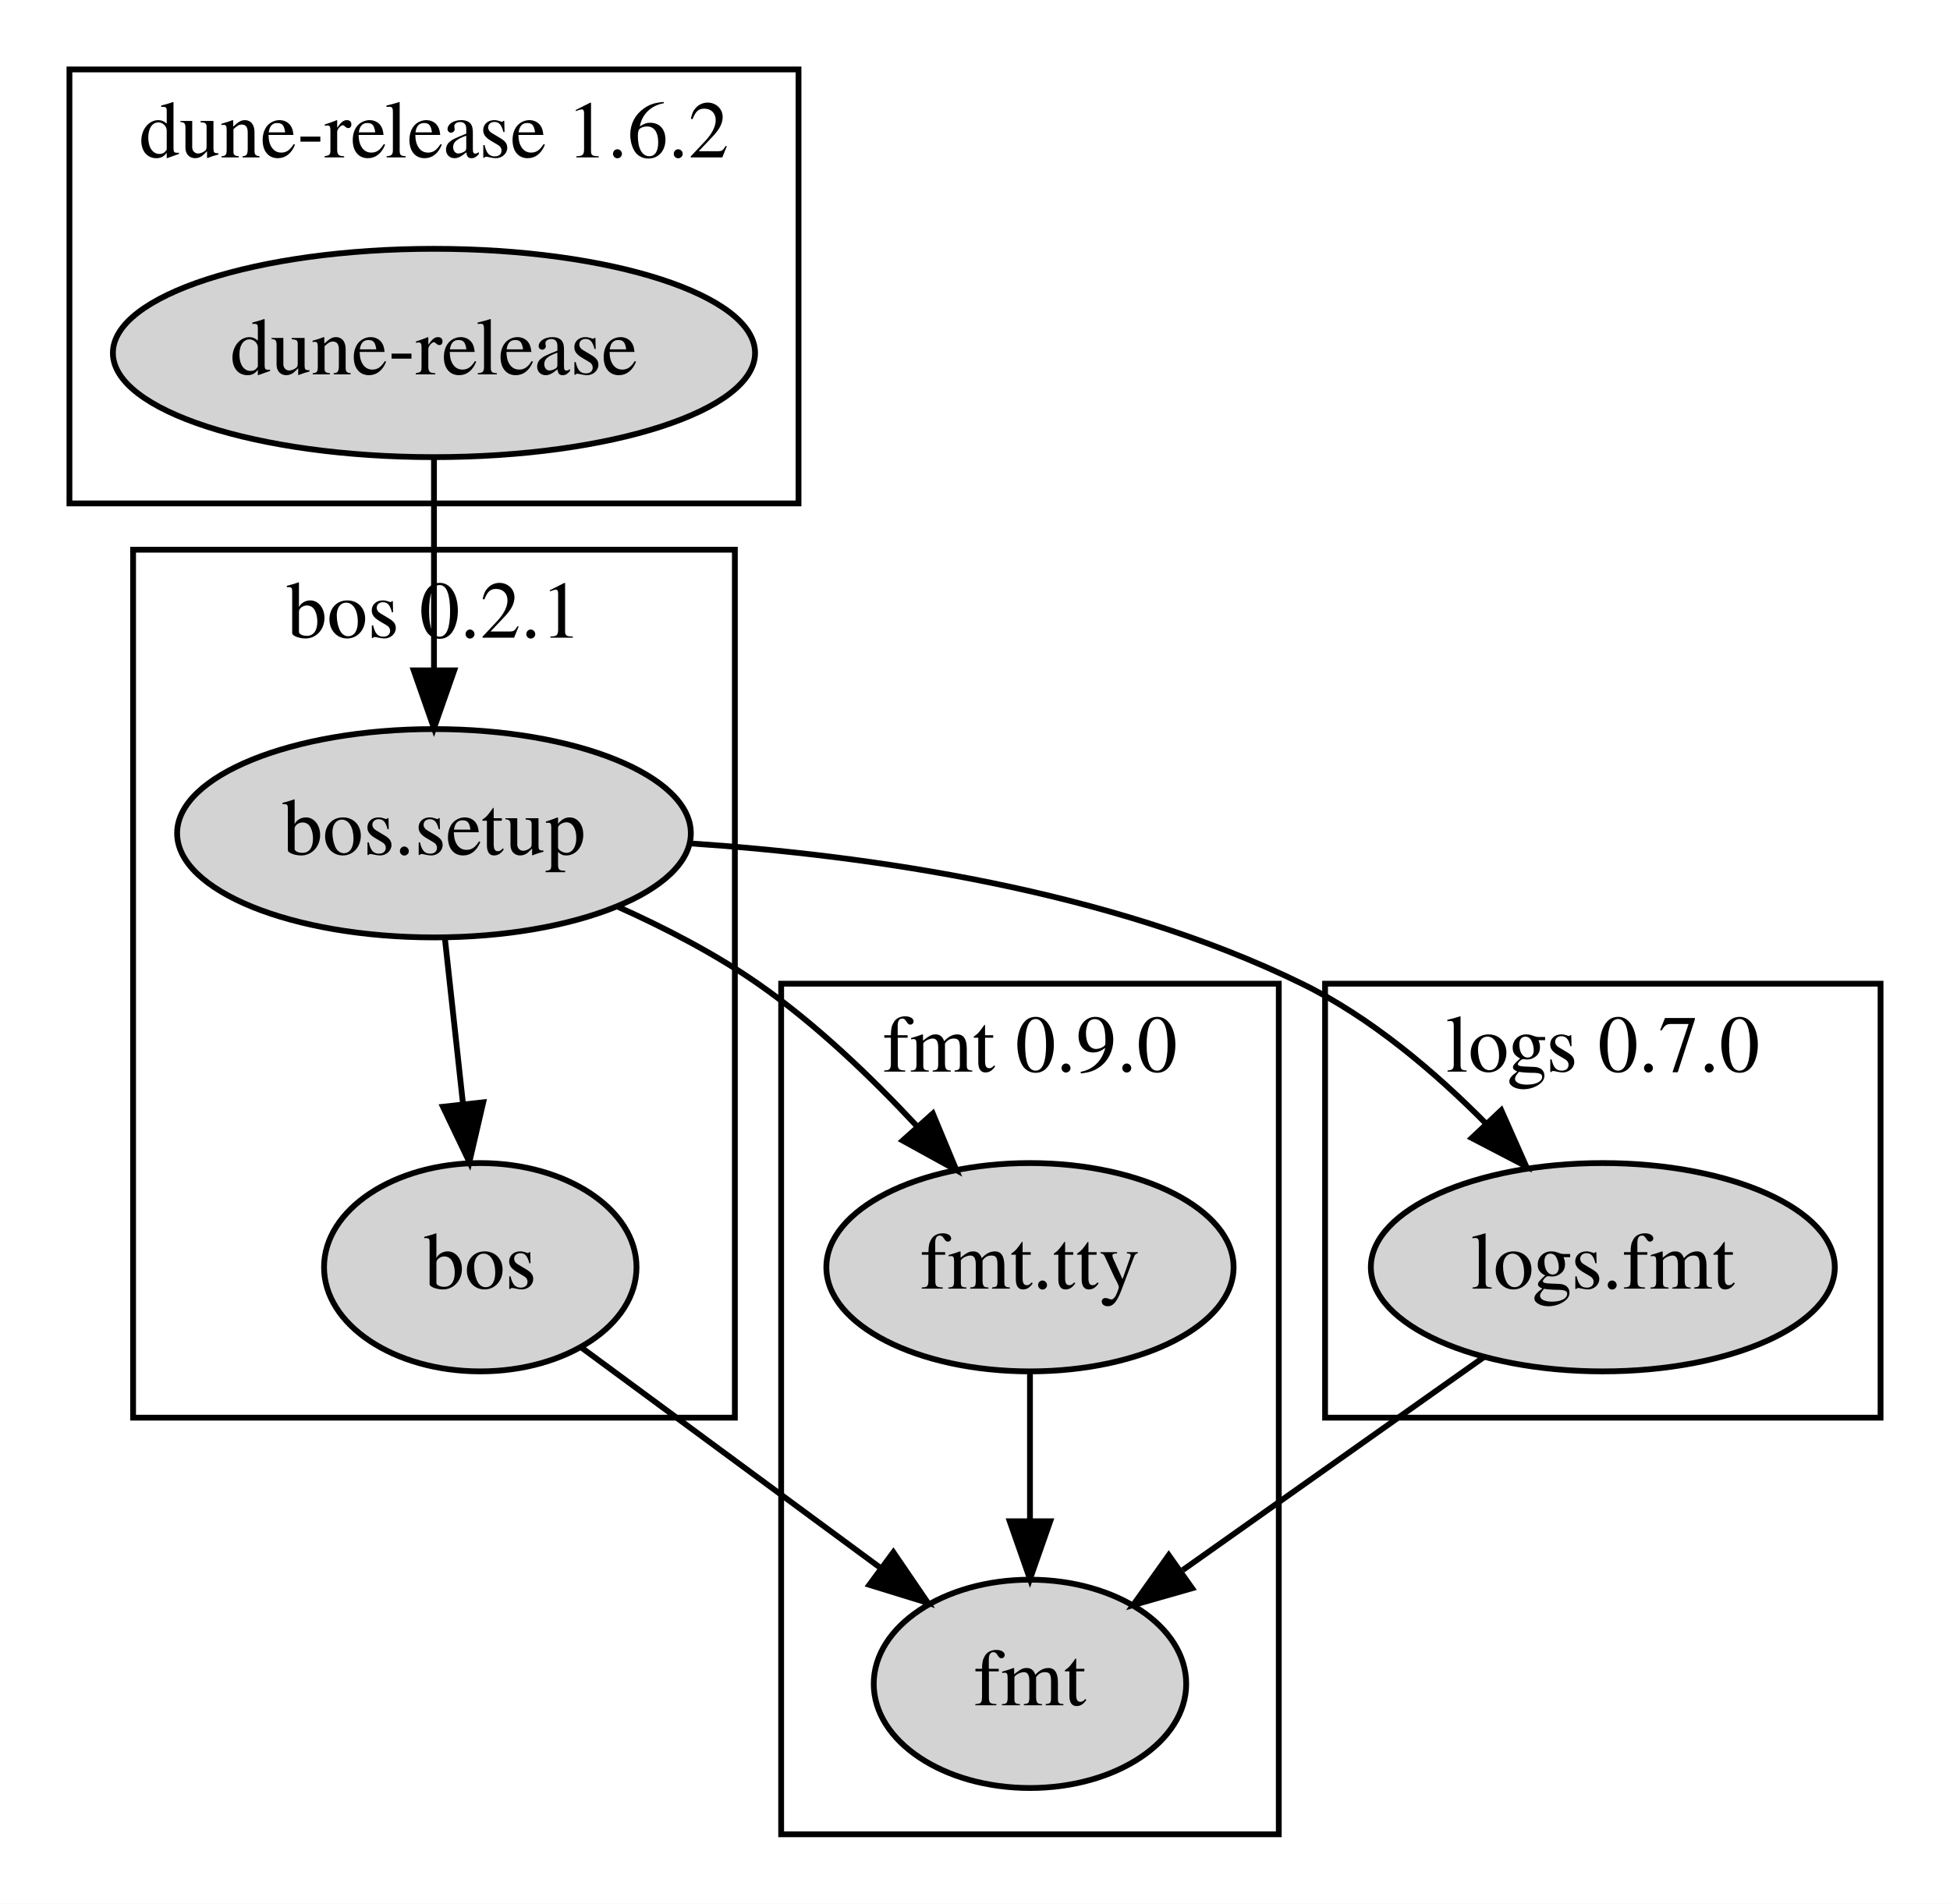
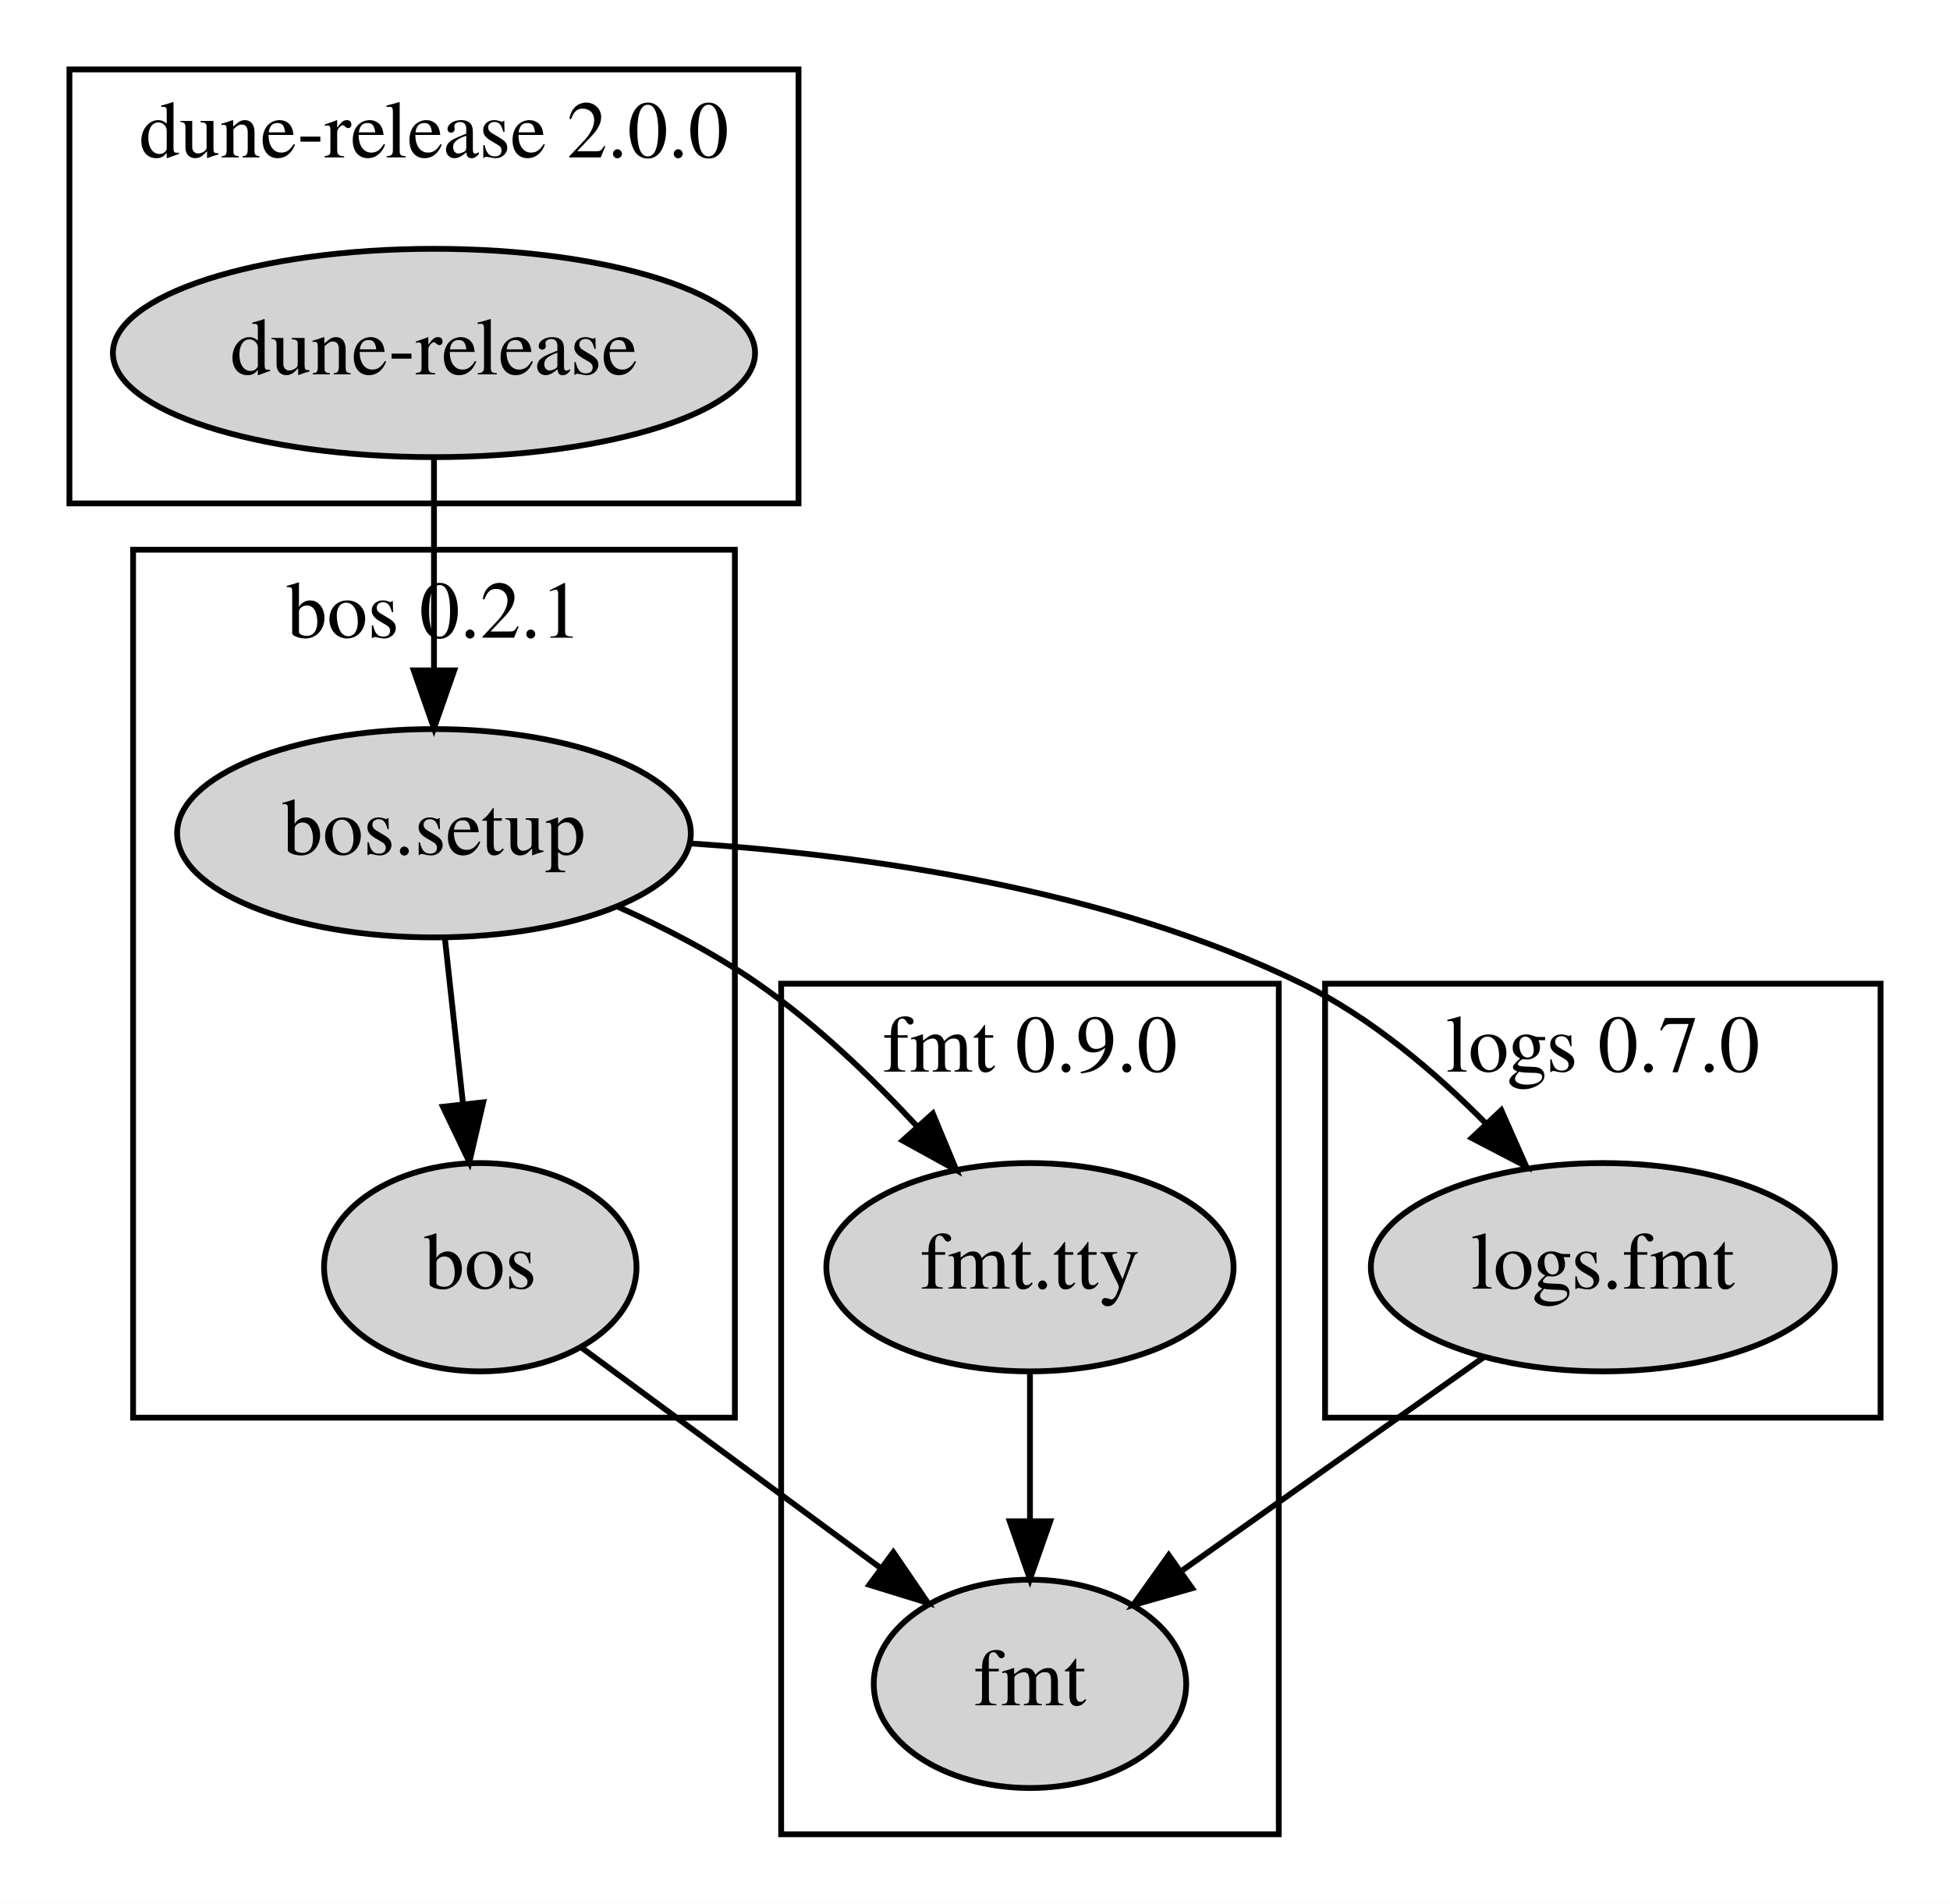
<svg xmlns="http://www.w3.org/2000/svg" width="337pt" height="329pt" viewBox="0.00 0.00 337.00 329.00">
  <g id="graph0" class="graph" transform="scale(1 1) rotate(0) translate(4 325)">
    <polygon fill="white" stroke="transparent" points="-4,4 -4,-325 333,-325 333,4 -4,4" />
    <g id="clust1" class="cluster">
      <polygon fill="none" stroke="black" points="131,-8 131,-155 217,-155 217,-8 131,-8" />
      <text text-anchor="middle" x="174" y="-139.8" font-family="Times,serif" font-size="14.00">fmt 0.9.0</text>
    </g>
    <g id="clust2" class="cluster">
+       <polygon fill="none" stroke="black" points="8,-238 8,-313 134,-313 134,-238 8,-238" />
+       <text text-anchor="middle" x="71" y="-297.8" font-family="Times,serif" font-size="14.00">dune-release 2.0.0</text>
+     </g>
+     <g id="clust3" class="cluster">
      <polygon fill="none" stroke="black" points="19,-80 19,-230 123,-230 123,-80 19,-80" />
      <text text-anchor="middle" x="71" y="-214.8" font-family="Times,serif" font-size="14.00">bos 0.2.1</text>
    </g>
-     <g id="clust3" class="cluster">
+     <g id="clust4" class="cluster">
      <polygon fill="none" stroke="black" points="225,-80 225,-155 321,-155 321,-80 225,-80" />
      <text text-anchor="middle" x="273" y="-139.8" font-family="Times,serif" font-size="14.00">logs 0.7.0</text>
-     </g>
-     <g id="clust4" class="cluster">
-       <polygon fill="none" stroke="black" points="8,-238 8,-313 134,-313 134,-238 8,-238" />
-       <text text-anchor="middle" x="71" y="-297.8" font-family="Times,serif" font-size="14.00">dune-release 1.6.2</text>
    </g>
    <g id="node1" class="node">
      <ellipse fill="lightgrey" stroke="black" cx="79" cy="-106" rx="27" ry="18" />
      <text text-anchor="middle" x="79" y="-102.3" font-family="Times,serif" font-size="14.00">bos</text>
    </g>
    <g id="node4" class="node">
      <ellipse fill="lightgrey" stroke="black" cx="174" cy="-34" rx="27" ry="18" />
      <text text-anchor="middle" x="174" y="-30.3" font-family="Times,serif" font-size="14.00">fmt</text>
    </g>
    <g id="edge1" class="edge">
      <path fill="none" stroke="black" d="M96.42,-92.16C110.93,-81.47 131.79,-66.1 148.23,-53.99" />
      <polygon fill="black" stroke="black" points="150.39,-56.74 156.36,-47.99 146.24,-51.11 150.39,-56.74" />
    </g>
    <g id="node2" class="node">
      <ellipse fill="lightgrey" stroke="black" cx="71" cy="-181" rx="44.39" ry="18" />
      <text text-anchor="middle" x="71" y="-177.3" font-family="Times,serif" font-size="14.00">bos.setup</text>
    </g>
    <g id="edge2" class="edge">
      <path fill="none" stroke="black" d="M72.9,-162.7C73.82,-154.25 74.96,-143.87 76,-134.37" />
      <polygon fill="black" stroke="black" points="79.51,-134.5 77.12,-124.18 72.55,-133.73 79.51,-134.5" />
    </g>
    <g id="node5" class="node">
      <ellipse fill="lightgrey" stroke="black" cx="174" cy="-106" rx="35.19" ry="18" />
      <text text-anchor="middle" x="174" y="-102.3" font-family="Times,serif" font-size="14.00">fmt.tty</text>
    </g>
    <g id="edge3" class="edge">
      <path fill="none" stroke="black" d="M102.63,-168.36C110.9,-164.66 119.57,-160.17 127,-155 136.97,-148.06 146.6,-138.83 154.53,-130.31" />
      <polygon fill="black" stroke="black" points="157.21,-132.56 161.28,-122.78 152,-127.89 157.21,-132.56" />
    </g>
    <g id="node6" class="node">
      <ellipse fill="lightgrey" stroke="black" cx="273" cy="-106" rx="40.09" ry="18" />
      <text text-anchor="middle" x="273" y="-102.3" font-family="Times,serif" font-size="14.00">logs.fmt</text>
    </g>
    <g id="edge4" class="edge">
      <path fill="none" stroke="black" d="M115.04,-179.26C146.06,-177.21 187.8,-171.25 221,-155 232.9,-149.18 244,-139.74 252.86,-130.78" />
      <polygon fill="black" stroke="black" points="255.45,-133.13 259.75,-123.44 250.35,-128.33 255.45,-133.13" />
    </g>
    <g id="node3" class="node">
      <ellipse fill="lightgrey" stroke="black" cx="71" cy="-264" rx="55.49" ry="18" />
      <text text-anchor="middle" x="71" y="-260.3" font-family="Times,serif" font-size="14.00">dune-release</text>
    </g>
    <g id="edge5" class="edge">
      <path fill="none" stroke="black" d="M71,-245.82C71,-235.19 71,-221.31 71,-209.2" />
      <polygon fill="black" stroke="black" points="74.5,-209.15 71,-199.15 67.5,-209.15 74.5,-209.15" />
    </g>
    <g id="edge6" class="edge">
      <path fill="none" stroke="black" d="M174,-87.7C174,-79.98 174,-70.71 174,-62.11" />
      <polygon fill="black" stroke="black" points="177.5,-62.1 174,-52.1 170.5,-62.1 177.5,-62.1" />
    </g>
    <g id="edge7" class="edge">
      <path fill="none" stroke="black" d="M252.49,-90.5C237.39,-79.82 216.73,-65.21 200.4,-53.66" />
      <polygon fill="black" stroke="black" points="202.02,-50.52 191.83,-47.61 197.98,-56.24 202.02,-50.52" />
    </g>
  </g>
</svg>
